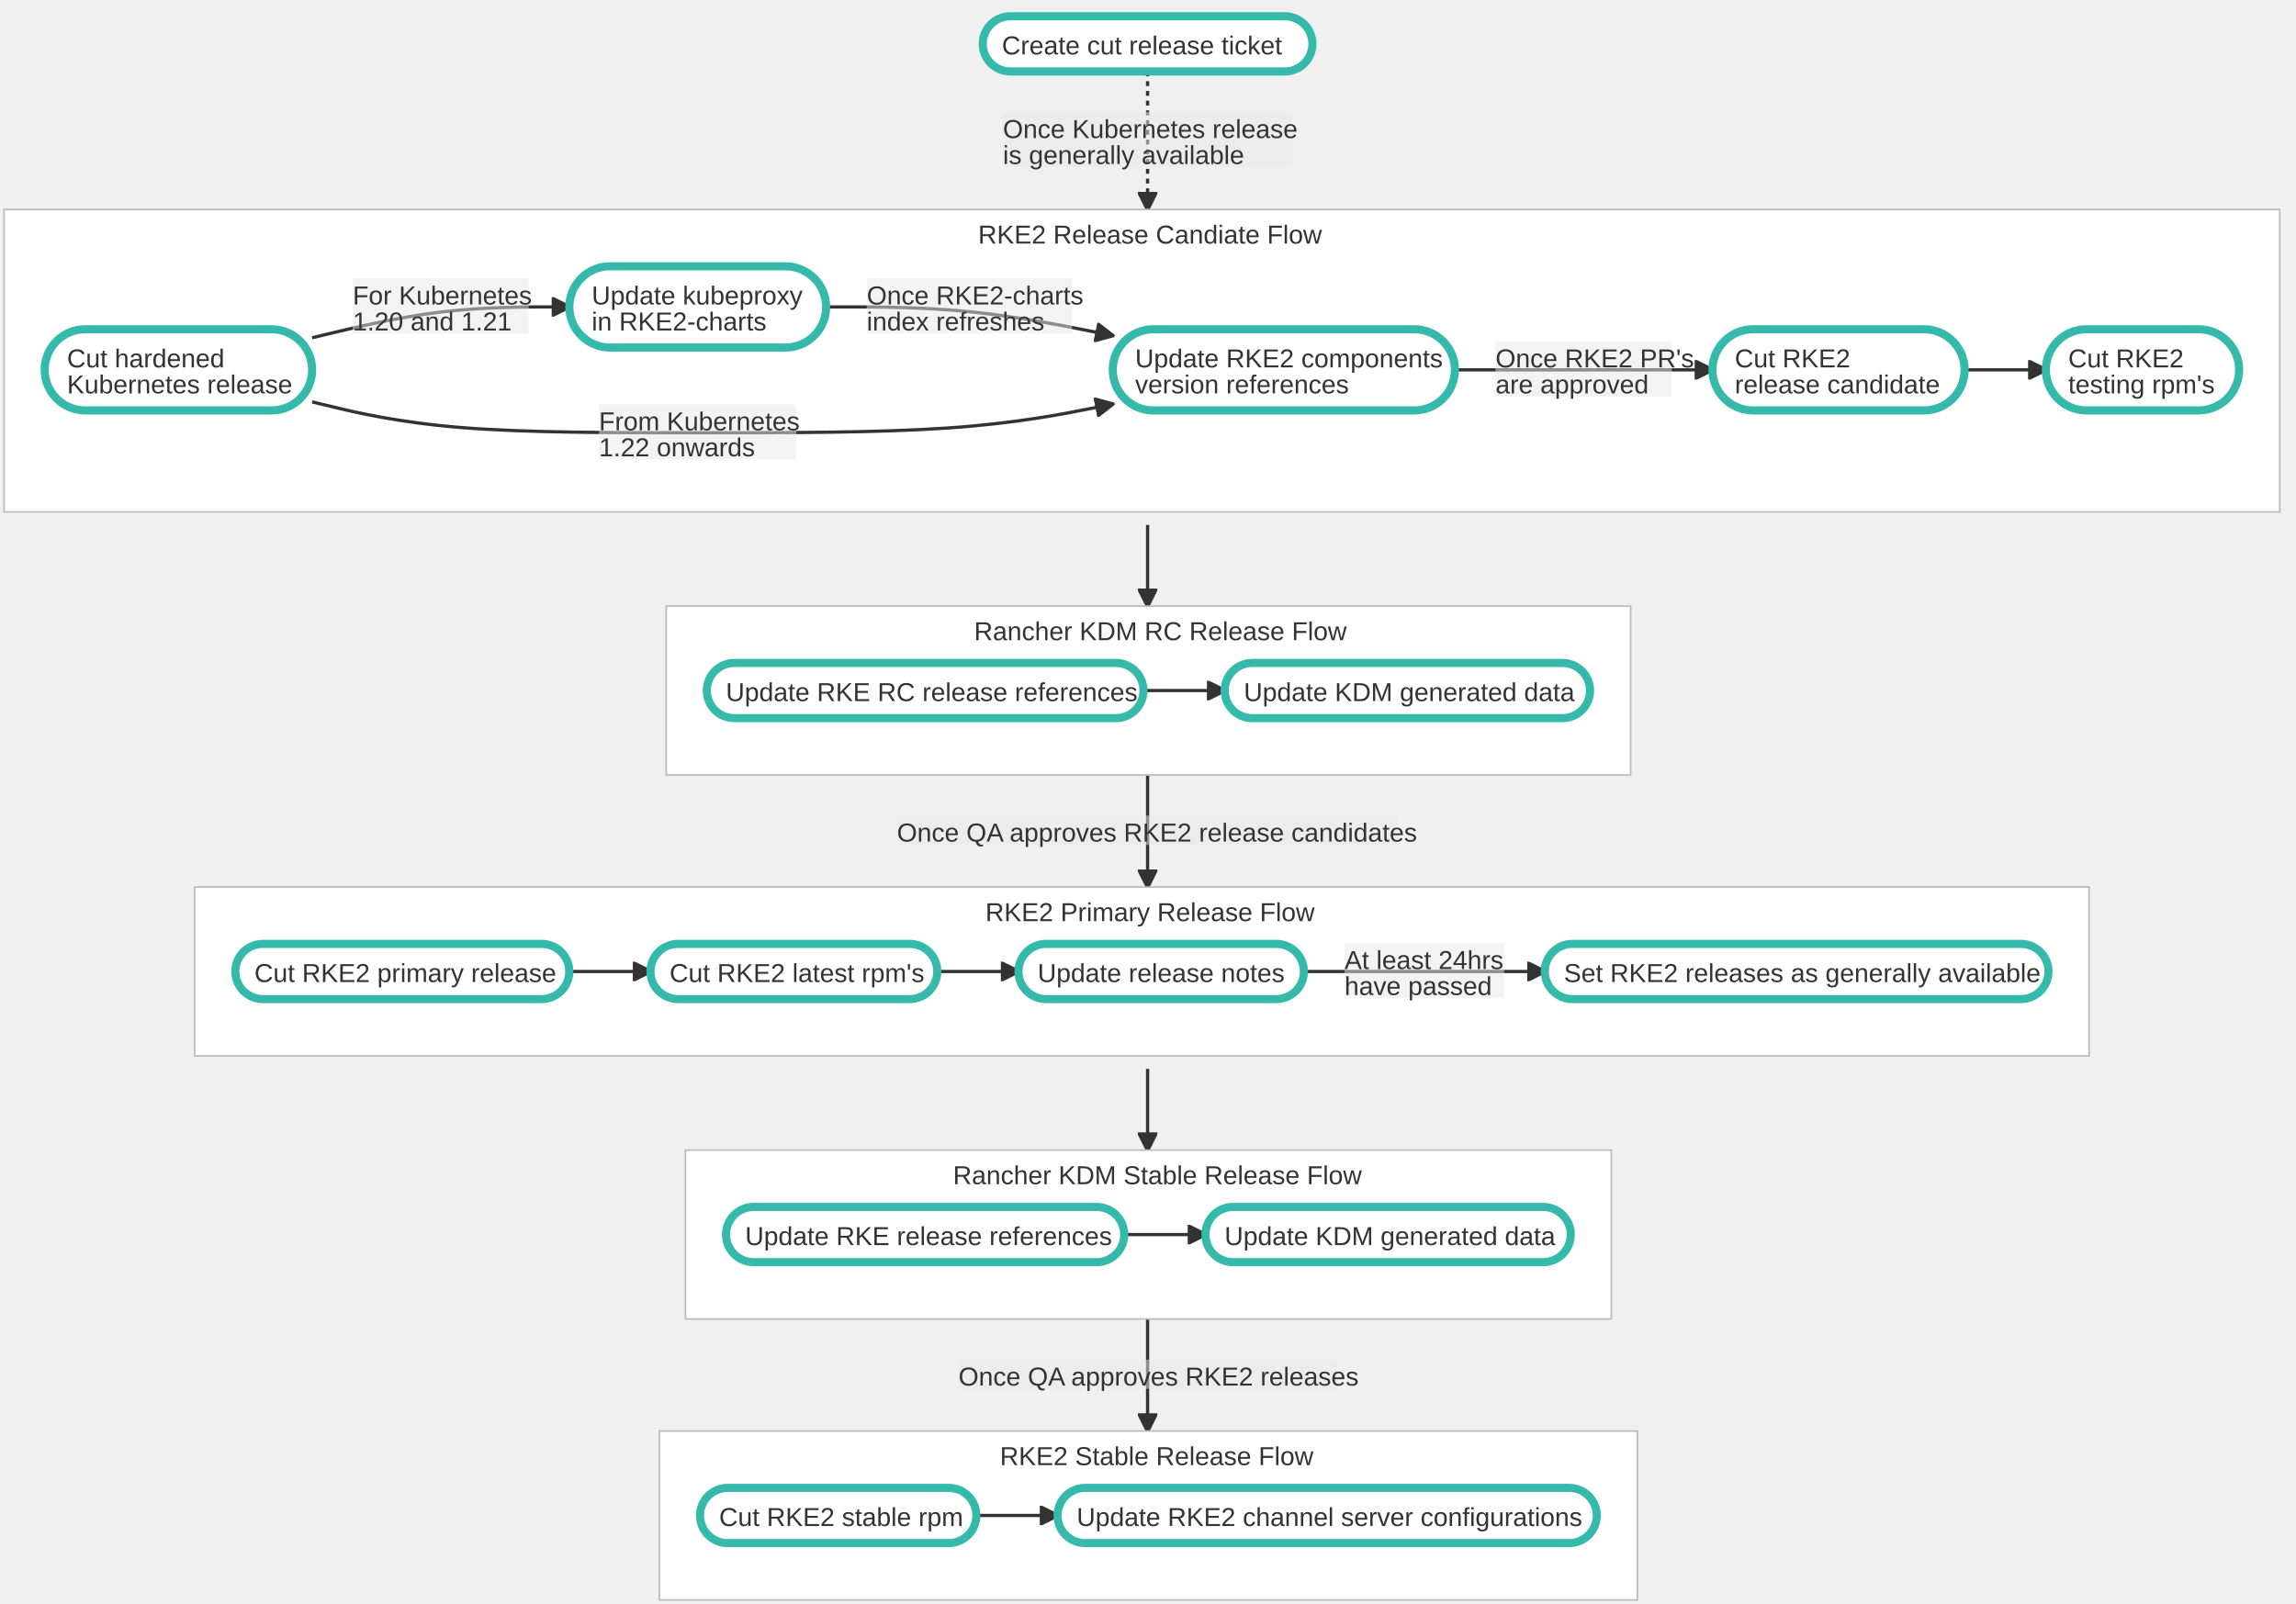
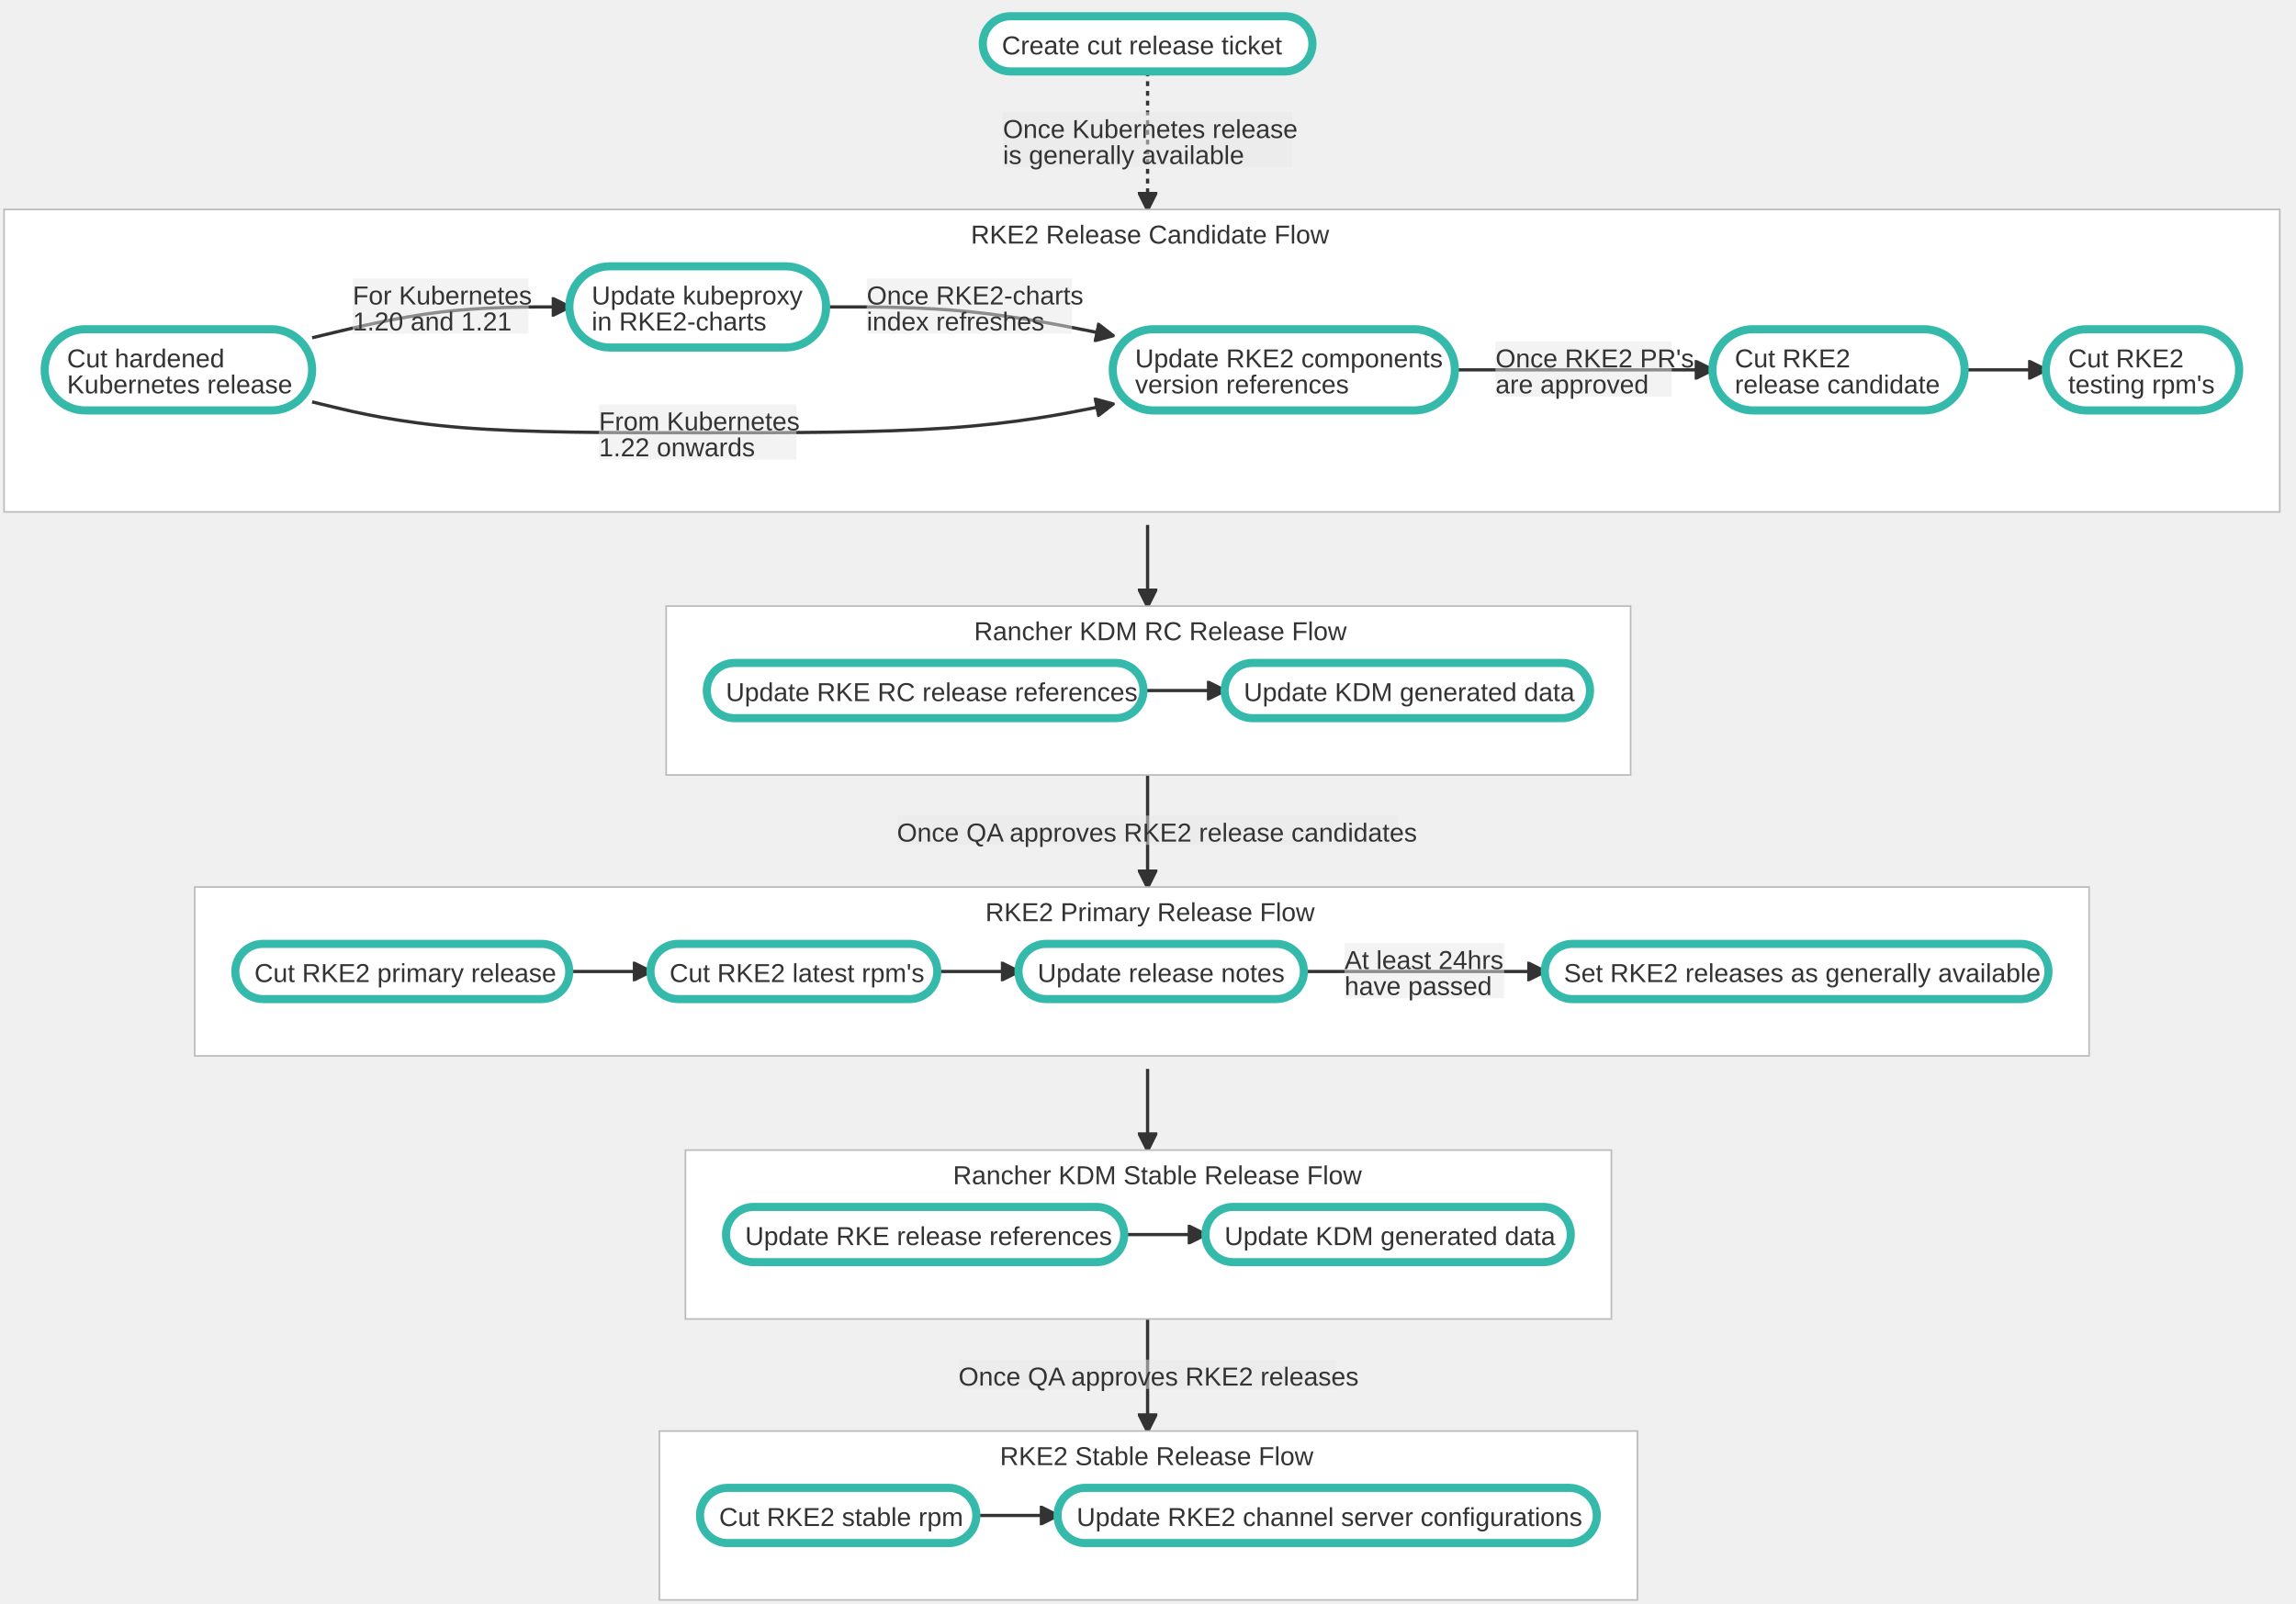
- <svg xmlns="http://www.w3.org/2000/svg" id="mermaid-1643406172110" width="100%" height="987.25" style="max-width: 1413.52px; background-color: white;" viewBox="0 0 1413.516 987.25">
-   <style>#mermaid-1643406172110 {font-family:"trebuchet ms",verdana,arial,sans-serif;font-size:16px;fill:#333;}#mermaid-1643406172110 .error-icon{fill:#552222;}#mermaid-1643406172110 .error-text{fill:#552222;stroke:#552222;}#mermaid-1643406172110 .edge-thickness-normal{stroke-width:2px;}#mermaid-1643406172110 .edge-thickness-thick{stroke-width:3.5px;}#mermaid-1643406172110 .edge-pattern-solid{stroke-dasharray:0;}#mermaid-1643406172110 .edge-pattern-dashed{stroke-dasharray:3;}#mermaid-1643406172110 .edge-pattern-dotted{stroke-dasharray:2;}#mermaid-1643406172110 .marker{fill:#333333;stroke:#333333;}#mermaid-1643406172110 .marker.cross{stroke:#333333;}#mermaid-1643406172110 svg{font-family:"trebuchet ms",verdana,arial,sans-serif;font-size:16px;}#mermaid-1643406172110 .label{font-family:"trebuchet ms",verdana,arial,sans-serif;color:#333;}#mermaid-1643406172110 .cluster-label text{fill:#333;}#mermaid-1643406172110 .cluster-label span{color:#333;}#mermaid-1643406172110 .label text,#mermaid-1643406172110 span{fill:#333;color:#333;}#mermaid-1643406172110 .node rect,#mermaid-1643406172110 .node circle,#mermaid-1643406172110 .node ellipse,#mermaid-1643406172110 .node polygon,#mermaid-1643406172110 .node path{fill:#ECECFF;stroke:#9370DB;stroke-width:1px;}#mermaid-1643406172110 .node .label{text-align:center;}#mermaid-1643406172110 .node.clickable{cursor:pointer;}#mermaid-1643406172110 .arrowheadPath{fill:#333333;}#mermaid-1643406172110 .edgePath .path{stroke:#333333;stroke-width:2.0px;}#mermaid-1643406172110 .flowchart-link{stroke:#333333;fill:none;}#mermaid-1643406172110 .edgeLabel{background-color:#e8e8e8;text-align:center;}#mermaid-1643406172110 .edgeLabel rect{opacity:0.5;background-color:#e8e8e8;fill:#e8e8e8;}#mermaid-1643406172110 .cluster rect{fill:#ffffde;stroke:#aaaa33;stroke-width:1px;}#mermaid-1643406172110 .cluster text{fill:#333;}#mermaid-1643406172110 .cluster span{color:#333;}#mermaid-1643406172110 div.mermaidTooltip{position:absolute;text-align:center;max-width:200px;padding:2px;font-family:"trebuchet ms",verdana,arial,sans-serif;font-size:12px;background:hsl(80, 100%, 96.275%);border:1px solid #aaaa33;border-radius:2px;pointer-events:none;z-index:100;}#mermaid-1643406172110 :root{--mermaid-font-family:"trebuchet ms",verdana,arial,sans-serif;}#mermaid-1643406172110 .default path{fill:#fff!important;stroke:#35b9ab!important;stroke-width:5px!important;}#mermaid-1643406172110 .default rect{fill:#fff!important;stroke:#35b9ab!important;stroke-width:5px!important;}#mermaid-1643406172110 .default polygon{fill:#fff!important;stroke:#35b9ab!important;stroke-width:5px!important;}#mermaid-1643406172110 .default ellipse{fill:#fff!important;stroke:#35b9ab!important;stroke-width:5px!important;}#mermaid-1643406172110 .default circle{fill:#fff!important;stroke:#35b9ab!important;stroke-width:5px!important;}#mermaid-1643406172110 .section path{fill:#fff!important;stroke:#bbb!important;stroke-width:1px!important;color:#173f4f!important;}#mermaid-1643406172110 .section rect{fill:#fff!important;stroke:#bbb!important;stroke-width:1px!important;color:#173f4f!important;}#mermaid-1643406172110 .section polygon{fill:#fff!important;stroke:#bbb!important;stroke-width:1px!important;color:#173f4f!important;}#mermaid-1643406172110 .section ellipse{fill:#fff!important;stroke:#bbb!important;stroke-width:1px!important;color:#173f4f!important;}#mermaid-1643406172110 .section circle{fill:#fff!important;stroke:#bbb!important;stroke-width:1px!important;color:#173f4f!important;}#mermaid-1643406172110 .section tspan{fill:#173f4f!important;}</style>
+ <svg xmlns="http://www.w3.org/2000/svg" id="mermaid-0" width="100%" height="987.25" style="max-width: 1413.52px; background-color: white;" viewBox="0 0 1413.516 987.25">
+   <style>#mermaid-0 {font-family:"trebuchet ms",verdana,arial,sans-serif;font-size:16px;fill:#333;}#mermaid-0 .error-icon{fill:#552222;}#mermaid-0 .error-text{fill:#552222;stroke:#552222;}#mermaid-0 .edge-thickness-normal{stroke-width:2px;}#mermaid-0 .edge-thickness-thick{stroke-width:3.5px;}#mermaid-0 .edge-pattern-solid{stroke-dasharray:0;}#mermaid-0 .edge-pattern-dashed{stroke-dasharray:3;}#mermaid-0 .edge-pattern-dotted{stroke-dasharray:2;}#mermaid-0 .marker{fill:#333333;stroke:#333333;}#mermaid-0 .marker.cross{stroke:#333333;}#mermaid-0 svg{font-family:"trebuchet ms",verdana,arial,sans-serif;font-size:16px;}#mermaid-0 .label{font-family:"trebuchet ms",verdana,arial,sans-serif;color:#333;}#mermaid-0 .cluster-label text{fill:#333;}#mermaid-0 .cluster-label span{color:#333;}#mermaid-0 .label text,#mermaid-0 span{fill:#333;color:#333;}#mermaid-0 .node rect,#mermaid-0 .node circle,#mermaid-0 .node ellipse,#mermaid-0 .node polygon,#mermaid-0 .node path{fill:#ECECFF;stroke:#9370DB;stroke-width:1px;}#mermaid-0 .node .label{text-align:center;}#mermaid-0 .node.clickable{cursor:pointer;}#mermaid-0 .arrowheadPath{fill:#333333;}#mermaid-0 .edgePath .path{stroke:#333333;stroke-width:2.0px;}#mermaid-0 .flowchart-link{stroke:#333333;fill:none;}#mermaid-0 .edgeLabel{background-color:#e8e8e8;text-align:center;}#mermaid-0 .edgeLabel rect{opacity:0.5;background-color:#e8e8e8;fill:#e8e8e8;}#mermaid-0 .cluster rect{fill:#ffffde;stroke:#aaaa33;stroke-width:1px;}#mermaid-0 .cluster text{fill:#333;}#mermaid-0 .cluster span{color:#333;}#mermaid-0 div.mermaidTooltip{position:absolute;text-align:center;max-width:200px;padding:2px;font-family:"trebuchet ms",verdana,arial,sans-serif;font-size:12px;background:hsl(80, 100%, 96.275%);border:1px solid #aaaa33;border-radius:2px;pointer-events:none;z-index:100;}#mermaid-0 :root{--mermaid-font-family:"trebuchet ms",verdana,arial,sans-serif;}#mermaid-0 .default path{fill:#fff!important;stroke:#35b9ab!important;stroke-width:5px!important;}#mermaid-0 .default rect{fill:#fff!important;stroke:#35b9ab!important;stroke-width:5px!important;}#mermaid-0 .default polygon{fill:#fff!important;stroke:#35b9ab!important;stroke-width:5px!important;}#mermaid-0 .default ellipse{fill:#fff!important;stroke:#35b9ab!important;stroke-width:5px!important;}#mermaid-0 .default circle{fill:#fff!important;stroke:#35b9ab!important;stroke-width:5px!important;}#mermaid-0 .section path{fill:#fff!important;stroke:#bbb!important;stroke-width:1px!important;color:#173f4f!important;}#mermaid-0 .section rect{fill:#fff!important;stroke:#bbb!important;stroke-width:1px!important;color:#173f4f!important;}#mermaid-0 .section polygon{fill:#fff!important;stroke:#bbb!important;stroke-width:1px!important;color:#173f4f!important;}#mermaid-0 .section ellipse{fill:#fff!important;stroke:#bbb!important;stroke-width:1px!important;color:#173f4f!important;}#mermaid-0 .section circle{fill:#fff!important;stroke:#bbb!important;stroke-width:1px!important;color:#173f4f!important;}#mermaid-0 .section tspan{fill:#173f4f!important;}</style>
  <g transform="translate(-6, 2)">
    <marker id="flowchart-pointEnd" class="marker flowchart" viewBox="0 0 10 10" refX="9" refY="5" markerUnits="userSpaceOnUse" markerWidth="12" markerHeight="12" orient="auto">
      <path d="M 0 0 L 10 5 L 0 10 z" class="arrowMarkerPath" style="stroke-width: 1; stroke-dasharray: 1, 0;" />
    </marker>
    <marker id="flowchart-pointStart" class="marker flowchart" viewBox="0 0 10 10" refX="0" refY="5" markerUnits="userSpaceOnUse" markerWidth="12" markerHeight="12" orient="auto">
      <path d="M 0 5 L 10 10 L 10 0 z" class="arrowMarkerPath" style="stroke-width: 1; stroke-dasharray: 1, 0;" />
    </marker>
    <marker id="flowchart-circleEnd" class="marker flowchart" viewBox="0 0 10 10" refX="11" refY="5" markerUnits="userSpaceOnUse" markerWidth="11" markerHeight="11" orient="auto">
      <circle cx="5" cy="5" r="5" class="arrowMarkerPath" style="stroke-width: 1; stroke-dasharray: 1, 0;" />
    </marker>
    <marker id="flowchart-circleStart" class="marker flowchart" viewBox="0 0 10 10" refX="-1" refY="5" markerUnits="userSpaceOnUse" markerWidth="11" markerHeight="11" orient="auto">
      <circle cx="5" cy="5" r="5" class="arrowMarkerPath" style="stroke-width: 1; stroke-dasharray: 1, 0;" />
    </marker>
    <marker id="flowchart-crossEnd" class="marker cross flowchart" viewBox="0 0 11 11" refX="12" refY="5.2" markerUnits="userSpaceOnUse" markerWidth="11" markerHeight="11" orient="auto">
      <path d="M 1,1 l 9,9 M 10,1 l -9,9" class="arrowMarkerPath" style="stroke-width: 2; stroke-dasharray: 1, 0;" />
    </marker>
    <marker id="flowchart-crossStart" class="marker cross flowchart" viewBox="0 0 11 11" refX="-1" refY="5.2" markerUnits="userSpaceOnUse" markerWidth="11" markerHeight="11" orient="auto">
      <path d="M 1,1 l 9,9 M 10,1 l -9,9" class="arrowMarkerPath" style="stroke-width: 2; stroke-dasharray: 1, 0;" />
    </marker>
    <g class="root">
      <g class="clusters" />
      <g class="edgePaths">
        <path d="M712.508,42L712.508,49.083C712.508,56.167,712.508,70.333,712.508,84.5C712.508,98.667,712.508,112.833,712.508,119.917L712.508,127" id="L-prerelease-rc-0" class=" edge-thickness-normal edge-pattern-dotted flowchart-link LS-prerelease LE-rc" style="fill:none;stroke-width:2px;stroke-dasharray:3;" marker-end="url(#flowchart-pointEnd)" />
        <path d="M712.508,321.25L712.508,325.417C712.508,329.583,712.508,337.917,712.508,346.25C712.508,354.583,712.508,362.917,712.508,367.083L712.508,371.25" id="L-rc-kdm_rc-0" class=" edge-thickness-normal edge-pattern-solid flowchart-link LS-rc LE-kdm_rc" style="fill:none;" marker-end="url(#flowchart-pointEnd)" />
        <path d="M712.508,475.25L712.508,481C712.508,486.75,712.508,498.25,712.508,509.75C712.508,521.25,712.508,532.75,712.508,538.5L712.508,544.25" id="L-kdm_rc-primary_release-0" class=" edge-thickness-normal edge-pattern-solid flowchart-link LS-kdm_rc LE-primary_release" style="fill:none;" marker-end="url(#flowchart-pointEnd)" />
        <path d="M712.508,656.25L712.508,660.417C712.508,664.583,712.508,672.917,712.508,681.25C712.508,689.583,712.508,697.917,712.508,702.083L712.508,706.25" id="L-primary_release-kdm_stable-0" class=" edge-thickness-normal edge-pattern-solid flowchart-link LS-primary_release LE-kdm_stable" style="fill:none;" marker-end="url(#flowchart-pointEnd)" />
        <path d="M712.508,810.25L712.508,816C712.508,821.75,712.508,833.25,712.508,844.75C712.508,856.25,712.508,867.75,712.508,873.5L712.508,879.25" id="L-kdm_stable-stable_release-0" class=" edge-thickness-normal edge-pattern-solid flowchart-link LS-kdm_stable LE-stable_release" style="fill:none;" marker-end="url(#flowchart-pointEnd)" />
      </g>
      <g class="edgeLabels">
        <g class="edgeLabel" transform="translate(712.5078, 84.5)">
          <g class="label" transform="translate(-89.07031, -17.5)">
            <rect rx="0" ry="0" width="178.07" height="34.03" />
            <g style="">
              <g xml:space="preserve" class="row">
                <text x="0" y="16">Once Kubernetes release</text>
              </g>
              <g xml:space="preserve" class="row">
                <text x="0" y="32">is generally available</text>
              </g>
            </g>
          </g>
        </g>
        <g class="edgeLabel">
          <g class="label" transform="translate(0, 0)">
            <rect rx="0" ry="0" width="0" height="0" />
            <g style="">
              <g xml:space="preserve" class="row" />
            </g>
          </g>
        </g>
        <g class="edgeLabel" transform="translate(712.5078, 509.75)">
          <g class="label" transform="translate(-154.3125, -9.5)">
            <rect rx="0" ry="0" width="308.474" height="18.03" />
            <g style="">
              <g xml:space="preserve" class="row">
                <text x="0" y="16">Once QA approves RKE2 release candidates</text>
              </g>
            </g>
          </g>
        </g>
        <g class="edgeLabel">
          <g class="label" transform="translate(0, 0)">
            <rect rx="0" ry="0" width="0" height="0" />
            <g style="">
              <g xml:space="preserve" class="row" />
            </g>
          </g>
        </g>
        <g class="edgeLabel" transform="translate(712.5078, 844.75)">
          <g class="label" transform="translate(-116.4297, -9.5)">
            <rect rx="0" ry="0" width="232.75" height="18.03" />
            <g style="">
              <g xml:space="preserve" class="row">
                <text x="0" y="16">Once QA approves RKE2 releases</text>
              </g>
            </g>
          </g>
        </g>
      </g>
      <g class="nodes">
        <g class="root" transform="translate(403.9609, 871.25)">
          <g class="clusters">
            <g class="cluster section section" id="stable_release">
              <rect style="" rx="0" ry="0" x="8" y="8" width="602.094" height="104" />
              <g class="cluster-label" transform="translate(217.6406, 13)">
                <g style="">
                  <g xml:space="preserve" class="row">
                    <text x="0" y="16">RKE2 Stable Release Flow</text>
                  </g>
                </g>
              </g>
            </g>
          </g>
          <g class="edgePaths">
            <path d="M203.109,60L207.276,60C211.443,60,219.776,60,228.109,60C236.443,60,244.776,60,248.943,60L253.109,60" id="L-cut_rke_stable_rpm-rke_stable-0" class=" edge-thickness-normal edge-pattern-solid flowchart-link LS-cut_rke_stable_rpm LE-rke_stable" style="fill:none;" marker-end="url(#flowchart-pointEnd)" />
          </g>
          <g class="edgeLabels">
            <g class="edgeLabel">
              <g class="label" transform="translate(0, 0)">
                <rect rx="0" ry="0" width="0" height="0" />
                <g style="">
                  <g xml:space="preserve" class="row" />
                </g>
              </g>
            </g>
          </g>
          <g class="nodes">
            <g class="node default default" id="flowchart-rke_stable-55" transform="translate(419.1016, 60)">
              <rect style="" rx="17" ry="17" x="-165.992" y="-17" width="331.984" height="34" />
              <g class="label" style="" transform="translate(-154.2422, -9.5)">
                <g style="">
                  <g xml:space="preserve" class="row">
                    <text x="0" y="16">Update RKE2 channel server configurations</text>
                  </g>
                </g>
              </g>
            </g>
            <g class="node default default" id="flowchart-cut_rke_stable_rpm-54" transform="translate(118.0547, 60)">
              <rect style="" rx="17" ry="17" x="-85.055" y="-17" width="170.109" height="34" />
              <g class="label" style="" transform="translate(-73.30469, -9.5)">
                <g style="">
                  <g xml:space="preserve" class="row">
                    <text x="0" y="16">Cut RKE2 stable rpm</text>
                  </g>
                </g>
              </g>
            </g>
          </g>
        </g>
        <g class="root" transform="translate(419.9766, 698.25)">
          <g class="clusters">
            <g class="cluster section section" id="kdm_stable">
              <rect style="" rx="0" ry="0" x="8" y="8" width="570.062" height="104" />
              <g class="cluster-label" transform="translate(172.7344, 13)">
                <g style="">
                  <g xml:space="preserve" class="row">
                    <text x="0" y="16">Rancher KDM Stable Release Flow</text>
                  </g>
                </g>
              </g>
            </g>
          </g>
          <g class="edgePaths">
            <path d="M278.141,60L282.307,60C286.474,60,294.807,60,303.141,60C311.474,60,319.807,60,323.974,60L328.141,60" id="L-kdm_channel_stable-kdm_generated_data_stable-0" class=" edge-thickness-normal edge-pattern-solid flowchart-link LS-kdm_channel_stable LE-kdm_generated_data_stable" style="fill:none;" marker-end="url(#flowchart-pointEnd)" />
          </g>
          <g class="edgeLabels">
            <g class="edgeLabel">
              <g class="label" transform="translate(0, 0)">
                <rect rx="0" ry="0" width="0" height="0" />
                <g style="">
                  <g xml:space="preserve" class="row" />
                </g>
              </g>
            </g>
          </g>
          <g class="nodes">
            <g class="node default default" id="flowchart-kdm_generated_data_stable-53" transform="translate(440.6016, 60)">
              <rect style="" rx="17" ry="17" x="-112.461" y="-17" width="224.922" height="34" />
              <g class="label" style="" transform="translate(-100.7109, -9.5)">
                <g style="">
                  <g xml:space="preserve" class="row">
                    <text x="0" y="16">Update KDM generated data</text>
                  </g>
                </g>
              </g>
            </g>
            <g class="node default default" id="flowchart-kdm_channel_stable-52" transform="translate(155.5703, 60)">
              <rect style="" rx="17" ry="17" x="-122.57" y="-17" width="245.141" height="34" />
              <g class="label" style="" transform="translate(-110.8203, -9.5)">
                <g style="">
                  <g xml:space="preserve" class="row">
                    <text x="0" y="16">Update RKE release references</text>
                  </g>
                </g>
              </g>
            </g>
          </g>
        </g>
        <g class="root" transform="translate(117.875, 536.25)">
          <g class="clusters">
            <g class="cluster section section" id="primary_release">
              <rect style="" rx="0" ry="0" x="8" y="8" width="1166.266" height="104" />
              <g class="cluster-label" transform="translate(494.7578, 13)">
                <g style="">
                  <g xml:space="preserve" class="row">
                    <text x="0" y="16">RKE2 Primary Release Flow</text>
                  </g>
                </g>
              </g>
            </g>
          </g>
          <g class="edgePaths">
            <path d="M238.594,60L242.76,60C246.927,60,255.26,60,263.594,60C271.927,60,280.26,60,284.427,60L288.594,60" id="L-cut_rke-cut_rke2_latest_rpm-0" class=" edge-thickness-normal edge-pattern-solid flowchart-link LS-cut_rke LE-cut_rke2_latest_rpm" style="fill:none;" marker-end="url(#flowchart-pointEnd)" />
            <path d="M465.156,60L469.323,60C473.49,60,481.823,60,490.156,60C498.49,60,506.823,60,510.99,60L515.156,60" id="L-cut_rke2_latest_rpm-update_release_notes-0" class=" edge-thickness-normal edge-pattern-solid flowchart-link LS-cut_rke2_latest_rpm LE-update_release_notes" style="fill:none;" marker-end="url(#flowchart-pointEnd)" />
            <path d="M690.859,60L703.219,60C715.578,60,740.297,60,765.016,60C789.734,60,814.453,60,826.812,60L839.172,60" id="L-update_release_notes-GA-0" class=" edge-thickness-normal edge-pattern-solid flowchart-link LS-update_release_notes LE-GA" style="fill:none;" marker-end="url(#flowchart-pointEnd)" />
          </g>
          <g class="edgeLabels">
            <g class="edgeLabel">
              <g class="label" transform="translate(0, 0)">
                <rect rx="0" ry="0" width="0" height="0" />
                <g style="">
                  <g xml:space="preserve" class="row" />
                </g>
              </g>
            </g>
            <g class="edgeLabel">
              <g class="label" transform="translate(0, 0)">
                <rect rx="0" ry="0" width="0" height="0" />
                <g style="">
                  <g xml:space="preserve" class="row" />
                </g>
              </g>
            </g>
            <g class="edgeLabel" transform="translate(765.0156, 60)">
              <g class="label" transform="translate(-49.15625, -17.5)">
                <rect rx="0" ry="0" width="98.289" height="34.03" />
                <g style="">
                  <g xml:space="preserve" class="row">
                    <text x="0" y="16">At least 24hrs</text>
                  </g>
                  <g xml:space="preserve" class="row">
                    <text x="0" y="32">have passed</text>
                  </g>
                </g>
              </g>
            </g>
          </g>
          <g class="nodes">
            <g class="node default default" id="flowchart-cut_rke2_latest_rpm-47" transform="translate(376.875, 60)">
              <rect style="" rx="17" ry="17" x="-88.281" y="-17" width="176.562" height="34" />
              <g class="label" style="" transform="translate(-76.53125, -9.5)">
                <g style="">
                  <g xml:space="preserve" class="row">
                    <text x="0" y="16">Cut RKE2 latest rpm's</text>
                  </g>
                </g>
              </g>
            </g>
            <g class="node default default" id="flowchart-cut_rke-46" transform="translate(135.7969, 60)">
              <rect style="" rx="17" ry="17" x="-102.797" y="-17" width="205.594" height="34" />
              <g class="label" style="" transform="translate(-91.04688, -9.5)">
                <g style="">
                  <g xml:space="preserve" class="row">
                    <text x="0" y="16">Cut RKE2 primary release</text>
                  </g>
                </g>
              </g>
            </g>
            <g class="node default default" id="flowchart-update_release_notes-49" transform="translate(603.0078, 60)">
              <rect style="" rx="17" ry="17" x="-87.852" y="-17" width="175.703" height="34" />
              <g class="label" style="" transform="translate(-76.10156, -9.5)">
                <g style="">
                  <g xml:space="preserve" class="row">
                    <text x="0" y="16">Update release notes</text>
                  </g>
                </g>
              </g>
            </g>
            <g class="node default default" id="flowchart-GA-51" transform="translate(994.2188, 60)">
              <rect style="" rx="17" ry="17" x="-155.047" y="-17" width="310.094" height="34" />
              <g class="label" style="" transform="translate(-143.2969, -9.5)">
                <g style="">
                  <g xml:space="preserve" class="row">
                    <text x="0" y="16">Set RKE2 releases as generally available</text>
                  </g>
                </g>
              </g>
            </g>
          </g>
        </g>
        <g class="root" transform="translate(408.125, 363.25)">
          <g class="clusters">
            <g class="cluster section section" id="kdm_rc">
              <rect style="" rx="0" ry="0" x="8" y="8" width="593.766" height="104" />
              <g class="cluster-label" transform="translate(197.5469, 13)">
                <g style="">
                  <g xml:space="preserve" class="row">
                    <text x="0" y="16">Rancher KDM RC Release Flow</text>
                  </g>
                </g>
              </g>
            </g>
          </g>
          <g class="edgePaths">
            <path d="M301.844,60L306.01,60C310.177,60,318.51,60,326.844,60C335.177,60,343.51,60,347.677,60L351.844,60" id="L-kdm_channel_rc-kdm_generated_data_rc-0" class=" edge-thickness-normal edge-pattern-solid flowchart-link LS-kdm_channel_rc LE-kdm_generated_data_rc" style="fill:none;" marker-end="url(#flowchart-pointEnd)" />
          </g>
          <g class="edgeLabels">
            <g class="edgeLabel">
              <g class="label" transform="translate(0, 0)">
                <rect rx="0" ry="0" width="0" height="0" />
                <g style="">
                  <g xml:space="preserve" class="row" />
                </g>
              </g>
            </g>
          </g>
          <g class="nodes">
            <g class="node default default" id="flowchart-kdm_generated_data_rc-45" transform="translate(464.3047, 60)">
              <rect style="" rx="17" ry="17" x="-112.461" y="-17" width="224.922" height="34" />
              <g class="label" style="" transform="translate(-100.7109, -9.5)">
                <g style="">
                  <g xml:space="preserve" class="row">
                    <text x="0" y="16">Update KDM generated data</text>
                  </g>
                </g>
              </g>
            </g>
            <g class="node default default" id="flowchart-kdm_channel_rc-44" transform="translate(167.4219, 60)">
              <rect style="" rx="17" ry="17" x="-134.422" y="-17" width="268.844" height="34" />
              <g class="label" style="" transform="translate(-122.6719, -9.5)">
                <g style="">
                  <g xml:space="preserve" class="row">
                    <text x="0" y="16">Update RKE RC release references</text>
                  </g>
                </g>
              </g>
            </g>
          </g>
        </g>
        <g class="root" transform="translate(0.5, 119)">
          <g class="clusters">
            <g class="cluster section section" id="rc">
              <rect style="" rx="0" ry="0" x="8" y="8" width="1401.016" height="186.25" />
-               <g class="cluster-label" transform="translate(607.6719, 13)">
-                 <g style="">
-                   <g xml:space="preserve" class="row">
-                     <text x="0" y="16">RKE2 Release Candiate Flow</text>
+               <g class="cluster-label" transform="translate(603.2109, 13)">
+                 <g style="">
+                   <g xml:space="preserve" class="row">
+                     <text x="0" y="16">RKE2 Release Candidate Flow</text>
                  </g>
                </g>
              </g>
            </g>
          </g>
          <g class="edgePaths">
            <path d="M197.656,86.997L210.853,83.831C224.049,80.665,250.443,74.332,276.836,71.166C303.229,68,329.622,68,342.819,68L356.016,68" id="L-cut_k8s-update_kubeproxy-0" class=" edge-thickness-normal edge-pattern-solid flowchart-link LS-cut_k8s LE-update_kubeproxy" style="fill:none;" marker-end="url(#flowchart-pointEnd)" />
            <path d="M514.094,68L528.799,68C543.505,68,572.917,68,602.328,70.944C631.74,73.888,661.151,79.777,675.857,82.721L690.562,85.665" id="L-update_kubeproxy-update_rke_refs-0" class=" edge-thickness-normal edge-pattern-solid flowchart-link LS-update_kubeproxy LE-update_rke_refs" style="fill:none;" marker-end="url(#flowchart-pointEnd)" />
            <path d="M197.656,126.503L210.853,129.669C224.049,132.835,250.443,139.168,290.009,142.334C329.576,145.5,382.315,145.5,436.564,145.5C490.812,145.5,546.57,145.5,589.155,142.556C631.74,139.612,661.151,133.723,675.857,130.779L690.562,127.835" id="L-cut_k8s-update_rke_refs-0" class=" edge-thickness-normal edge-pattern-solid flowchart-link LS-cut_k8s LE-update_rke_refs" style="fill:none;" marker-end="url(#flowchart-pointEnd)" />
            <path d="M901.188,106.75L914.401,106.75C927.615,106.75,954.042,106.75,980.469,106.75C1006.896,106.75,1033.323,106.75,1046.536,106.75L1059.75,106.75" id="L-update_rke_refs-cut_rke2_rc-0" class=" edge-thickness-normal edge-pattern-solid flowchart-link LS-update_rke_refs LE-cut_rke2_rc" style="fill:none;" marker-end="url(#flowchart-pointEnd)" />
            <path d="M1215.016,106.75L1219.182,106.75C1223.349,106.75,1231.682,106.75,1240.016,106.75C1248.349,106.75,1256.682,106.75,1260.849,106.75L1265.016,106.75" id="L-cut_rke2_rc-cut_rke2_rc_rpm-0" class=" edge-thickness-normal edge-pattern-solid flowchart-link LS-cut_rke2_rc LE-cut_rke2_rc_rpm" style="fill:none;" marker-end="url(#flowchart-pointEnd)" />
          </g>
          <g class="edgeLabels">
            <g class="edgeLabel" transform="translate(276.8359, 68)">
              <g class="label" transform="translate(-54.17969, -17.5)">
                <rect rx="0" ry="0" width="108.318" height="34.03" />
                <g style="">
                  <g xml:space="preserve" class="row">
                    <text x="0" y="16">For Kubernetes</text>
                  </g>
                  <g xml:space="preserve" class="row">
                    <text x="0" y="32">1.20 and 1.21</text>
                  </g>
                </g>
              </g>
            </g>
            <g class="edgeLabel" transform="translate(602.3281, 68)">
              <g class="label" transform="translate(-63.23438, -17.5)">
                <rect rx="0" ry="0" width="126.404" height="34.03" />
                <g style="">
                  <g xml:space="preserve" class="row">
                    <text x="0" y="16">Once RKE2-charts</text>
                  </g>
                  <g xml:space="preserve" class="row">
                    <text x="0" y="32">index refreshes</text>
                  </g>
                </g>
              </g>
            </g>
            <g class="edgeLabel" transform="translate(435.0547, 145.5)">
              <g class="label" transform="translate(-60.82031, -17.5)">
                <rect rx="0" ry="0" width="121.587" height="34.03" />
                <g style="">
                  <g xml:space="preserve" class="row">
                    <text x="0" y="16">From Kubernetes</text>
                  </g>
                  <g xml:space="preserve" class="row">
                    <text x="0" y="32">1.22 onwards</text>
                  </g>
                </g>
              </g>
            </g>
            <g class="edgeLabel" transform="translate(980.4688, 106.75)">
              <g class="label" transform="translate(-54.28125, -17.5)">
                <rect rx="0" ry="0" width="108.515" height="34.03" />
                <g style="">
                  <g xml:space="preserve" class="row">
                    <text x="0" y="16">Once RKE2 PR's</text>
                  </g>
                  <g xml:space="preserve" class="row">
                    <text x="0" y="32">are approved</text>
                  </g>
                </g>
              </g>
            </g>
            <g class="edgeLabel">
              <g class="label" transform="translate(0, 0)">
                <rect rx="0" ry="0" width="0" height="0" />
                <g style="">
                  <g xml:space="preserve" class="row" />
                </g>
              </g>
            </g>
          </g>
          <g class="nodes">
            <g class="node default default" id="flowchart-update_kubeproxy-35" transform="translate(435.0547, 68)">
              <rect style="" rx="25" ry="25" x="-79.039" y="-25" width="158.078" height="50" />
              <g class="label" style="" transform="translate(-65.28906, -17.5)">
                <g style="">
                  <g xml:space="preserve" class="row">
                    <text x="0" y="16">Update kubeproxy</text>
                  </g>
                  <g xml:space="preserve" class="row">
                    <text x="0" y="32">in RKE2-charts</text>
                  </g>
                </g>
              </g>
            </g>
            <g class="node default default" id="flowchart-cut_k8s-34" transform="translate(115.3281, 106.75)">
              <rect style="" rx="25" ry="25" x="-82.328" y="-25" width="164.656" height="50" />
              <g class="label" style="" transform="translate(-68.57812, -17.5)">
                <g style="">
                  <g xml:space="preserve" class="row">
                    <text x="0" y="16">Cut hardened</text>
                  </g>
                  <g xml:space="preserve" class="row">
                    <text x="0" y="32">Kubernetes release</text>
                  </g>
                </g>
              </g>
            </g>
            <g class="node default default" id="flowchart-update_rke_refs-37" transform="translate(795.875, 106.75)">
              <rect style="" rx="25" ry="25" x="-105.312" y="-25" width="210.625" height="50" />
              <g class="label" style="" transform="translate(-91.5625, -17.5)">
                <g style="">
                  <g xml:space="preserve" class="row">
                    <text x="0" y="16">Update RKE2 components</text>
                  </g>
                  <g xml:space="preserve" class="row">
                    <text x="0" y="32">version references</text>
                  </g>
                </g>
              </g>
            </g>
            <g class="node default default" id="flowchart-cut_rke2_rc-41" transform="translate(1137.383, 106.75)">
              <rect style="" rx="25" ry="25" x="-77.633" y="-25" width="155.266" height="50" />
              <g class="label" style="" transform="translate(-63.88281, -17.5)">
                <g style="">
                  <g xml:space="preserve" class="row">
                    <text x="0" y="16">Cut RKE2</text>
                  </g>
                  <g xml:space="preserve" class="row">
                    <text x="0" y="32">release candidate</text>
                  </g>
                </g>
              </g>
            </g>
            <g class="node default default" id="flowchart-cut_rke2_rc_rpm-43" transform="translate(1324.516, 106.75)">
              <rect style="" rx="25" ry="25" x="-59.5" y="-25" width="119" height="50" />
              <g class="label" style="" transform="translate(-45.75, -17.5)">
                <g style="">
                  <g xml:space="preserve" class="row">
                    <text x="0" y="16">Cut RKE2</text>
                  </g>
                  <g xml:space="preserve" class="row">
                    <text x="0" y="32">testing rpm's</text>
                  </g>
                </g>
              </g>
            </g>
          </g>
        </g>
        <g class="node default default" id="flowchart-prerelease-33" transform="translate(712.5078, 25)">
          <rect style="" rx="17" ry="17" x="-101.469" y="-17" width="202.938" height="34" />
          <g class="label" style="" transform="translate(-89.71875, -9.5)">
            <g style="">
              <g xml:space="preserve" class="row">
                <text x="0" y="16">Create cut release ticket</text>
              </g>
            </g>
          </g>
        </g>
      </g>
    </g>
  </g>
</svg>
